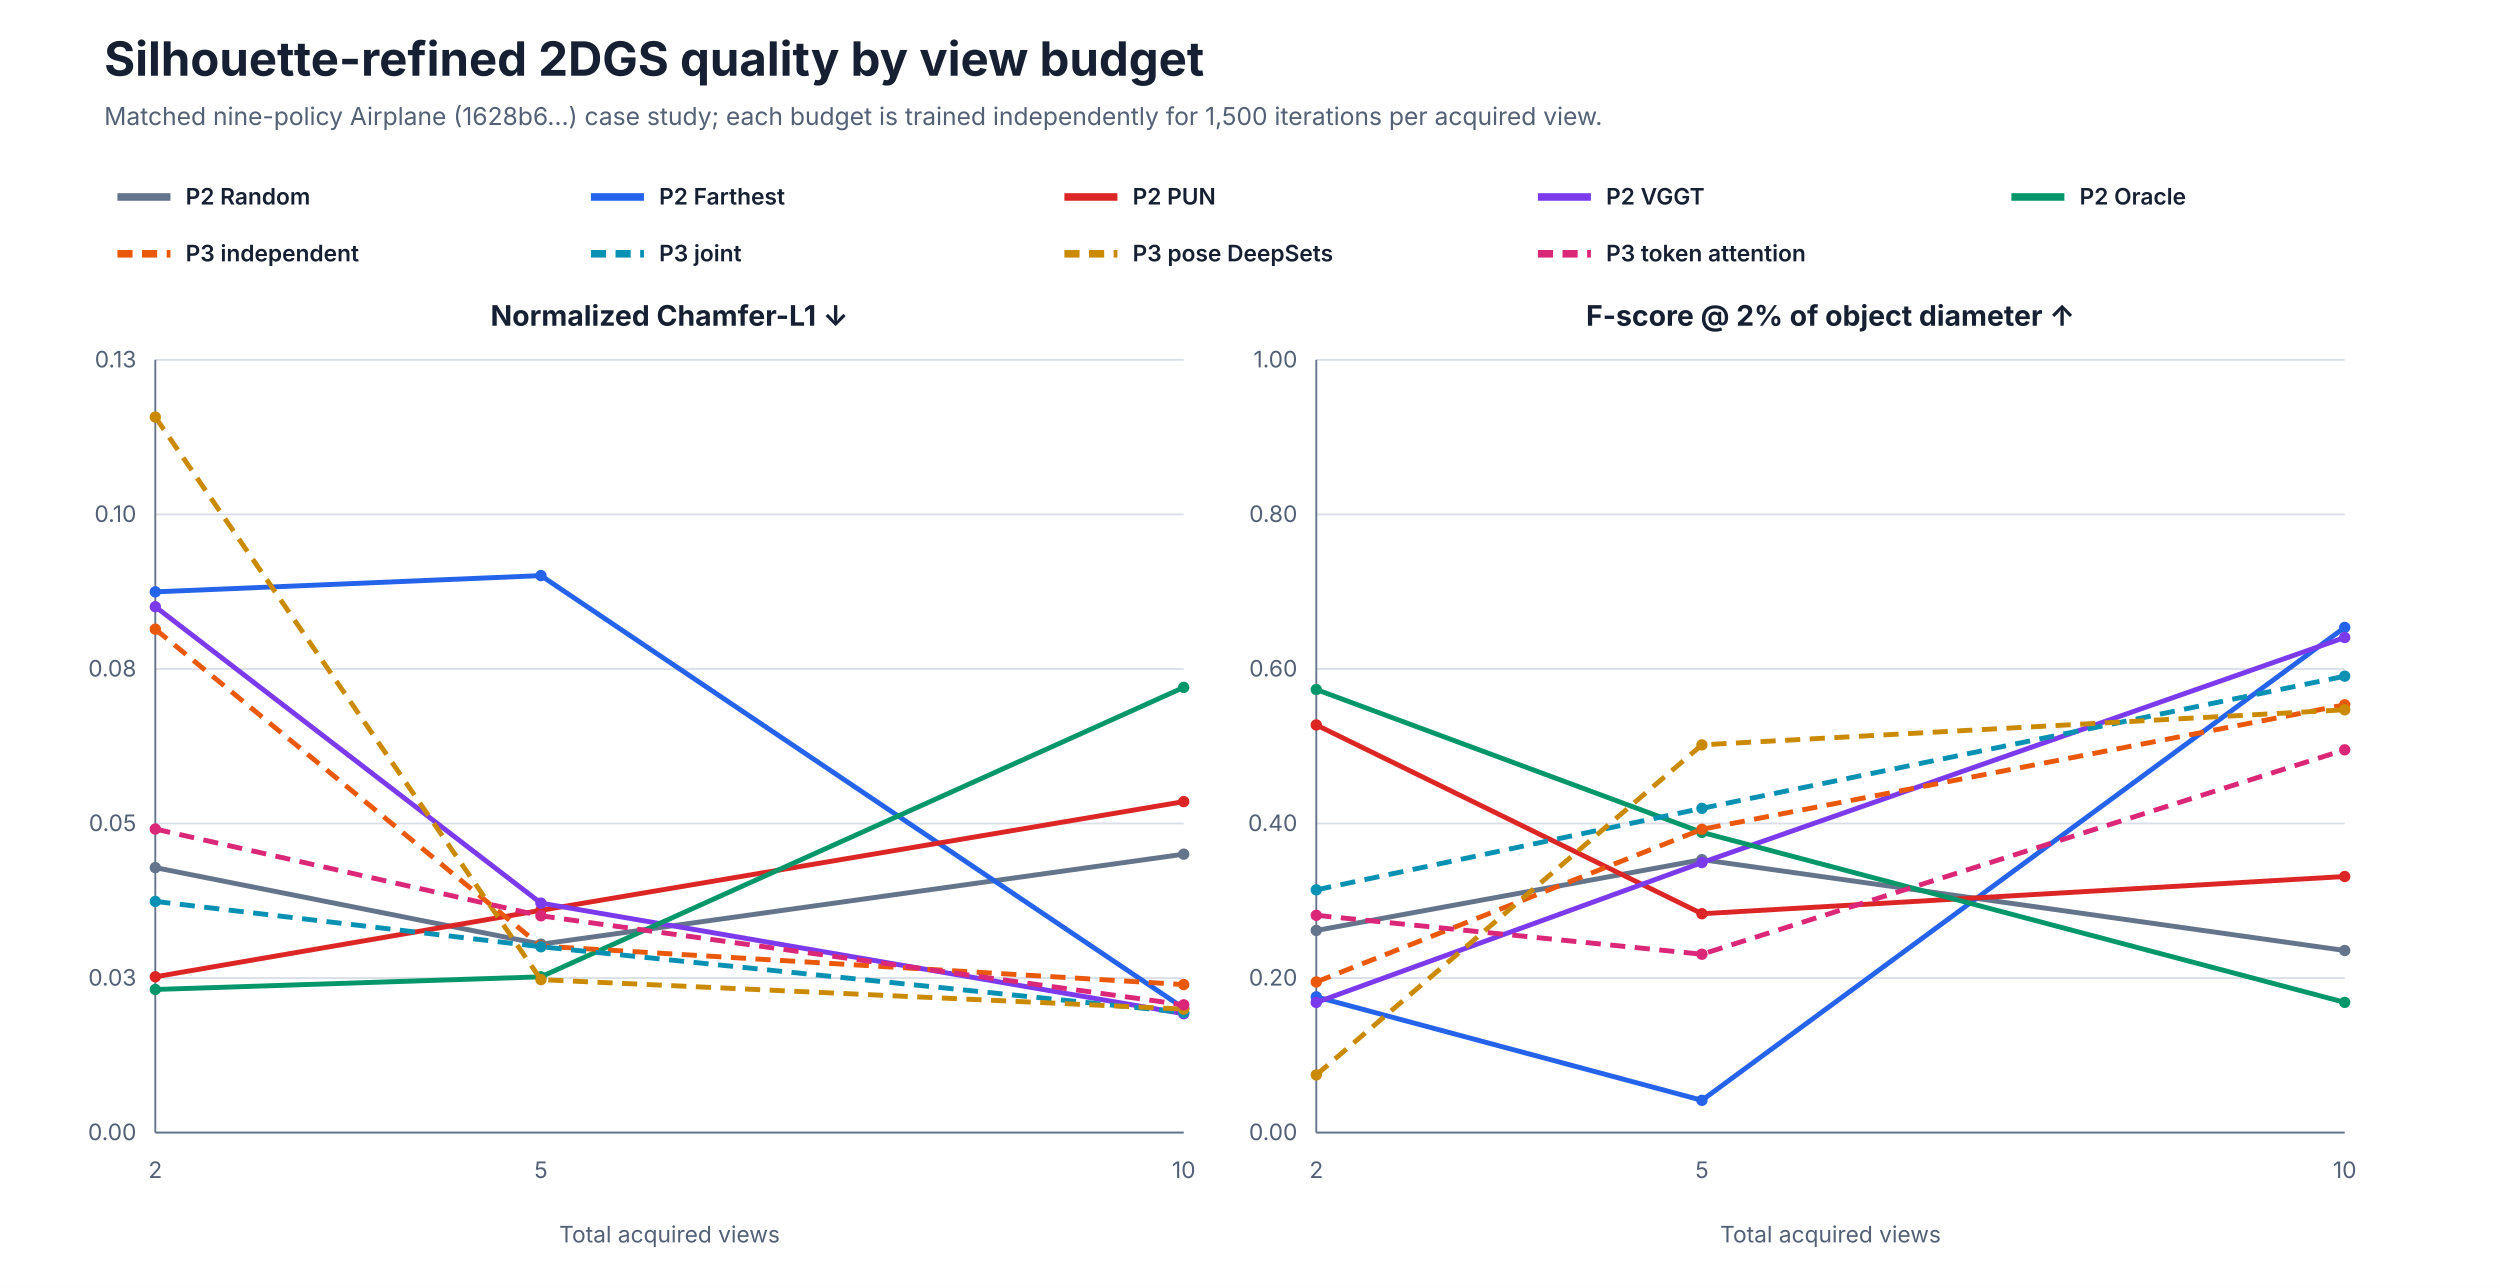
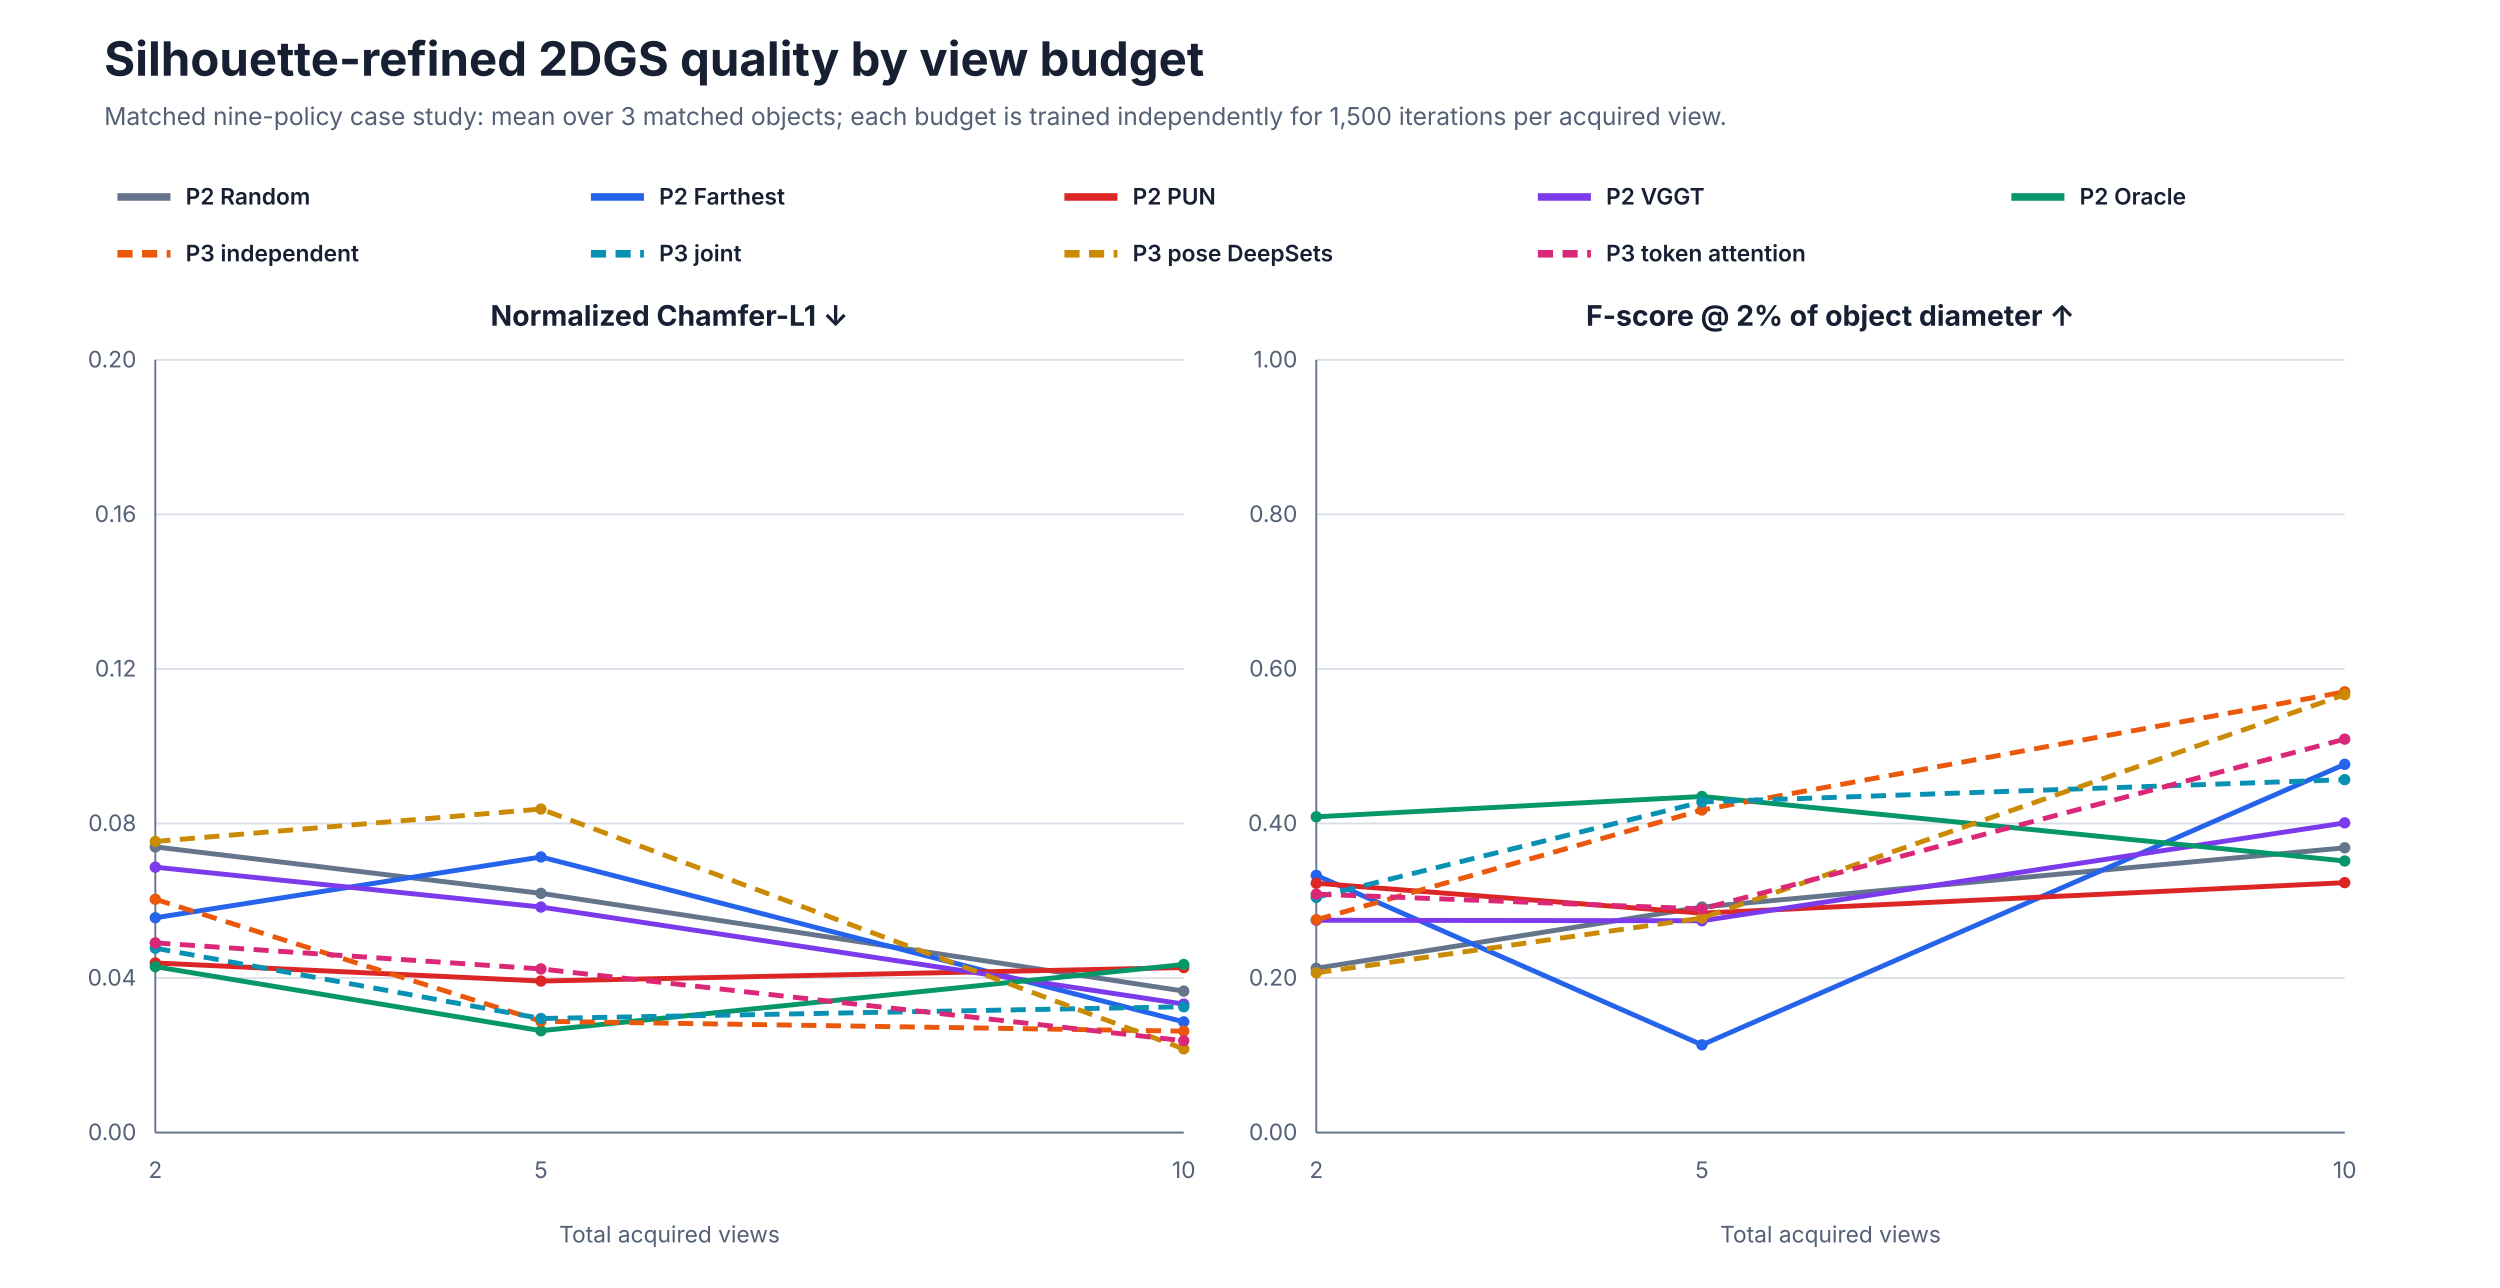
<svg xmlns="http://www.w3.org/2000/svg" width="1320" height="680" viewBox="0 0 1320 680">
  <style>
text{font-family:Inter,Arial,sans-serif;fill:#172033}
.title{font-size:25px;font-weight:700}.subtitle{font-size:13px;fill:#536076}
.axis{font-size:12px;fill:#536076}.legend{font-size:12px;font-weight:600}
.panel{font-size:15px;font-weight:700}.grid{stroke:#d9dee8;stroke-width:1}
</style>
  <rect width="100%" height="100%" fill="#ffffff" />
  <text x="55" y="40" class="title">Silhouette-refined 2DGS quality by view budget</text>
-   <text x="55" y="66" class="subtitle">Matched nine-policy Airplane (1628b6…) case study; each budget is trained independently for 1,500 iterations per acquired view.</text>
+   <text x="55" y="66" class="subtitle">Matched nine-policy case study: mean over 3 matched objects; each budget is trained independently for 1,500 iterations per acquired view.</text>
  <line x1="62" y1="104" x2="90" y2="104" stroke="#64748b" stroke-width="4" />
  <text x="98" y="108" class="legend">P2 Random</text>
  <line x1="312" y1="104" x2="340" y2="104" stroke="#2563eb" stroke-width="4" />
  <text x="348" y="108" class="legend">P2 Farthest</text>
  <line x1="562" y1="104" x2="590" y2="104" stroke="#dc2626" stroke-width="4" />
  <text x="598" y="108" class="legend">P2 PUN</text>
  <line x1="812" y1="104" x2="840" y2="104" stroke="#7c3aed" stroke-width="4" />
  <text x="848" y="108" class="legend">P2 VGGT</text>
  <line x1="1062" y1="104" x2="1090" y2="104" stroke="#059669" stroke-width="4" />
  <text x="1098" y="108" class="legend">P2 Oracle</text>
  <line x1="62" y1="134" x2="90" y2="134" stroke="#ea580c" stroke-width="4" stroke-dasharray="8 5" />
  <text x="98" y="138" class="legend">P3 independent</text>
  <line x1="312" y1="134" x2="340" y2="134" stroke="#0891b2" stroke-width="4" stroke-dasharray="8 5" />
  <text x="348" y="138" class="legend">P3 joint</text>
  <line x1="562" y1="134" x2="590" y2="134" stroke="#ca8a04" stroke-width="4" stroke-dasharray="8 5" />
  <text x="598" y="138" class="legend">P3 pose DeepSets</text>
  <line x1="812" y1="134" x2="840" y2="134" stroke="#db2777" stroke-width="4" stroke-dasharray="8 5" />
  <text x="848" y="138" class="legend">P3 token attention</text>
  <text x="353.50" y="172.0" class="panel" text-anchor="middle">Normalized Chamfer-L1 ↓</text>
  <line x1="82.00" y1="598.00" x2="625.00" y2="598.00" class="grid" />
  <text x="72.00" y="602.00" class="axis" text-anchor="end">0.00</text>
  <line x1="82.00" y1="516.40" x2="625.00" y2="516.40" class="grid" />
-   <text x="72.00" y="520.40" class="axis" text-anchor="end">0.03</text>
+   <text x="72.00" y="520.40" class="axis" text-anchor="end">0.04</text>
  <line x1="82.00" y1="434.80" x2="625.00" y2="434.80" class="grid" />
-   <text x="72.00" y="438.80" class="axis" text-anchor="end">0.05</text>
+   <text x="72.00" y="438.80" class="axis" text-anchor="end">0.08</text>
  <line x1="82.00" y1="353.20" x2="625.00" y2="353.20" class="grid" />
-   <text x="72.00" y="357.20" class="axis" text-anchor="end">0.08</text>
+   <text x="72.00" y="357.20" class="axis" text-anchor="end">0.12</text>
  <line x1="82.00" y1="271.60" x2="625.00" y2="271.60" class="grid" />
-   <text x="72.00" y="275.60" class="axis" text-anchor="end">0.10</text>
+   <text x="72.00" y="275.60" class="axis" text-anchor="end">0.16</text>
  <line x1="82.00" y1="190.00" x2="625.00" y2="190.00" class="grid" />
-   <text x="72.00" y="194.00" class="axis" text-anchor="end">0.13</text>
+   <text x="72.00" y="194.00" class="axis" text-anchor="end">0.20</text>
  <line x1="82.00" y1="190.0" x2="82.00" y2="598.00" stroke="#64748b" />
  <line x1="82.00" y1="598.00" x2="625.00" y2="598.00" stroke="#64748b" />
  <text x="82.00" y="622.00" class="axis" text-anchor="middle">2</text>
  <text x="285.62" y="622.00" class="axis" text-anchor="middle">5</text>
  <text x="625.00" y="622.00" class="axis" text-anchor="middle">10</text>
  <text x="353.50" y="656" class="axis" text-anchor="middle">Total acquired views</text>
-   <polyline points="82.00,458.11 285.62,498.53 625.00,451.00" fill="none" stroke="#64748b" stroke-width="2.6" stroke-linejoin="round" />
-   <circle cx="82.00" cy="458.11" r="3" fill="#64748b" />
-   <circle cx="285.62" cy="498.53" r="3" fill="#64748b" />
-   <circle cx="625.00" cy="451.00" r="3" fill="#64748b" />
-   <polyline points="82.00,312.49 285.62,303.92 625.00,532.35" fill="none" stroke="#2563eb" stroke-width="2.6" stroke-linejoin="round" />
-   <circle cx="82.00" cy="312.49" r="3" fill="#2563eb" />
-   <circle cx="285.62" cy="303.92" r="3" fill="#2563eb" />
-   <circle cx="625.00" cy="532.35" r="3" fill="#2563eb" />
-   <polyline points="82.00,515.74 285.62,480.64 625.00,423.25" fill="none" stroke="#dc2626" stroke-width="2.6" stroke-linejoin="round" />
-   <circle cx="82.00" cy="515.74" r="3" fill="#dc2626" />
-   <circle cx="285.62" cy="480.64" r="3" fill="#dc2626" />
-   <circle cx="625.00" cy="423.25" r="3" fill="#dc2626" />
-   <polyline points="82.00,320.34 285.62,476.86 625.00,535.25" fill="none" stroke="#7c3aed" stroke-width="2.6" stroke-linejoin="round" />
-   <circle cx="82.00" cy="320.34" r="3" fill="#7c3aed" />
-   <circle cx="285.62" cy="476.86" r="3" fill="#7c3aed" />
-   <circle cx="625.00" cy="535.25" r="3" fill="#7c3aed" />
-   <polyline points="82.00,522.44 285.62,515.76 625.00,362.94" fill="none" stroke="#059669" stroke-width="2.6" stroke-linejoin="round" />
-   <circle cx="82.00" cy="522.44" r="3" fill="#059669" />
-   <circle cx="285.62" cy="515.76" r="3" fill="#059669" />
-   <circle cx="625.00" cy="362.94" r="3" fill="#059669" />
-   <polyline points="82.00,332.21 285.62,499.52 625.00,519.85" fill="none" stroke="#ea580c" stroke-width="2.6" stroke-linejoin="round" stroke-dasharray="8 5" />
-   <circle cx="82.00" cy="332.21" r="3" fill="#ea580c" />
-   <circle cx="285.62" cy="499.52" r="3" fill="#ea580c" />
-   <circle cx="625.00" cy="519.85" r="3" fill="#ea580c" />
-   <polyline points="82.00,475.95 285.62,499.89 625.00,534.56" fill="none" stroke="#0891b2" stroke-width="2.6" stroke-linejoin="round" stroke-dasharray="8 5" />
-   <circle cx="82.00" cy="475.95" r="3" fill="#0891b2" />
-   <circle cx="285.62" cy="499.89" r="3" fill="#0891b2" />
-   <circle cx="625.00" cy="534.56" r="3" fill="#0891b2" />
-   <polyline points="82.00,220.22 285.62,517.26 625.00,532.80" fill="none" stroke="#ca8a04" stroke-width="2.6" stroke-linejoin="round" stroke-dasharray="8 5" />
-   <circle cx="82.00" cy="220.22" r="3" fill="#ca8a04" />
-   <circle cx="285.62" cy="517.26" r="3" fill="#ca8a04" />
-   <circle cx="625.00" cy="532.80" r="3" fill="#ca8a04" />
-   <polyline points="82.00,437.74 285.62,483.56 625.00,530.55" fill="none" stroke="#db2777" stroke-width="2.6" stroke-linejoin="round" stroke-dasharray="8 5" />
-   <circle cx="82.00" cy="437.74" r="3" fill="#db2777" />
-   <circle cx="285.62" cy="483.56" r="3" fill="#db2777" />
-   <circle cx="625.00" cy="530.55" r="3" fill="#db2777" />
+   <polyline points="82.00,447.18 285.62,471.69 625.00,523.30" fill="none" stroke="#64748b" stroke-width="2.6" stroke-linejoin="round" />
+   <circle cx="82.00" cy="447.18" r="3" fill="#64748b" />
+   <circle cx="285.62" cy="471.69" r="3" fill="#64748b" />
+   <circle cx="625.00" cy="523.30" r="3" fill="#64748b" />
+   <polyline points="82.00,484.57 285.62,452.48 625.00,539.55" fill="none" stroke="#2563eb" stroke-width="2.6" stroke-linejoin="round" />
+   <circle cx="82.00" cy="484.57" r="3" fill="#2563eb" />
+   <circle cx="285.62" cy="452.48" r="3" fill="#2563eb" />
+   <circle cx="625.00" cy="539.55" r="3" fill="#2563eb" />
+   <polyline points="82.00,508.45 285.62,518.00 625.00,510.88" fill="none" stroke="#dc2626" stroke-width="2.6" stroke-linejoin="round" />
+   <circle cx="82.00" cy="508.45" r="3" fill="#dc2626" />
+   <circle cx="285.62" cy="518.00" r="3" fill="#dc2626" />
+   <circle cx="625.00" cy="510.88" r="3" fill="#dc2626" />
+   <polyline points="82.00,457.88 285.62,478.93 625.00,530.16" fill="none" stroke="#7c3aed" stroke-width="2.6" stroke-linejoin="round" />
+   <circle cx="82.00" cy="457.88" r="3" fill="#7c3aed" />
+   <circle cx="285.62" cy="478.93" r="3" fill="#7c3aed" />
+   <circle cx="625.00" cy="530.16" r="3" fill="#7c3aed" />
+   <polyline points="82.00,510.41 285.62,544.21 625.00,509.25" fill="none" stroke="#059669" stroke-width="2.6" stroke-linejoin="round" />
+   <circle cx="82.00" cy="510.41" r="3" fill="#059669" />
+   <circle cx="285.62" cy="544.21" r="3" fill="#059669" />
+   <circle cx="625.00" cy="509.25" r="3" fill="#059669" />
+   <polyline points="82.00,474.82 285.62,539.22 625.00,544.45" fill="none" stroke="#ea580c" stroke-width="2.6" stroke-linejoin="round" stroke-dasharray="8 5" />
+   <circle cx="82.00" cy="474.82" r="3" fill="#ea580c" />
+   <circle cx="285.62" cy="539.22" r="3" fill="#ea580c" />
+   <circle cx="625.00" cy="544.45" r="3" fill="#ea580c" />
+   <polyline points="82.00,500.65 285.62,537.78 625.00,531.57" fill="none" stroke="#0891b2" stroke-width="2.6" stroke-linejoin="round" stroke-dasharray="8 5" />
+   <circle cx="82.00" cy="500.65" r="3" fill="#0891b2" />
+   <circle cx="285.62" cy="537.78" r="3" fill="#0891b2" />
+   <circle cx="625.00" cy="531.57" r="3" fill="#0891b2" />
+   <polyline points="82.00,444.29 285.62,427.18 625.00,553.83" fill="none" stroke="#ca8a04" stroke-width="2.6" stroke-linejoin="round" stroke-dasharray="8 5" />
+   <circle cx="82.00" cy="444.29" r="3" fill="#ca8a04" />
+   <circle cx="285.62" cy="427.18" r="3" fill="#ca8a04" />
+   <circle cx="625.00" cy="553.83" r="3" fill="#ca8a04" />
+   <polyline points="82.00,497.85 285.62,511.59 625.00,549.54" fill="none" stroke="#db2777" stroke-width="2.6" stroke-linejoin="round" stroke-dasharray="8 5" />
+   <circle cx="82.00" cy="497.85" r="3" fill="#db2777" />
+   <circle cx="285.62" cy="511.59" r="3" fill="#db2777" />
+   <circle cx="625.00" cy="549.54" r="3" fill="#db2777" />
  <text x="966.50" y="172.0" class="panel" text-anchor="middle">F-score @ 2% of object diameter ↑</text>
  <line x1="695.00" y1="598.00" x2="1238.00" y2="598.00" class="grid" />
  <text x="685.00" y="602.00" class="axis" text-anchor="end">0.00</text>
  <line x1="695.00" y1="516.40" x2="1238.00" y2="516.40" class="grid" />
  <text x="685.00" y="520.40" class="axis" text-anchor="end">0.20</text>
  <line x1="695.00" y1="434.80" x2="1238.00" y2="434.80" class="grid" />
  <text x="685.00" y="438.80" class="axis" text-anchor="end">0.40</text>
  <line x1="695.00" y1="353.20" x2="1238.00" y2="353.20" class="grid" />
  <text x="685.00" y="357.20" class="axis" text-anchor="end">0.60</text>
  <line x1="695.00" y1="271.60" x2="1238.00" y2="271.60" class="grid" />
  <text x="685.00" y="275.60" class="axis" text-anchor="end">0.80</text>
  <line x1="695.00" y1="190.00" x2="1238.00" y2="190.00" class="grid" />
  <text x="685.00" y="194.00" class="axis" text-anchor="end">1.00</text>
  <line x1="695.00" y1="190.0" x2="695.00" y2="598.00" stroke="#64748b" />
  <line x1="695.00" y1="598.00" x2="1238.00" y2="598.00" stroke="#64748b" />
  <text x="695.00" y="622.00" class="axis" text-anchor="middle">2</text>
  <text x="898.62" y="622.00" class="axis" text-anchor="middle">5</text>
  <text x="1238.00" y="622.00" class="axis" text-anchor="middle">10</text>
  <text x="966.50" y="656" class="axis" text-anchor="middle">Total acquired views</text>
-   <polyline points="695.00,491.28 898.62,453.89 1238.00,501.87" fill="none" stroke="#64748b" stroke-width="2.6" stroke-linejoin="round" />
-   <circle cx="695.00" cy="491.28" r="3" fill="#64748b" />
-   <circle cx="898.62" cy="453.89" r="3" fill="#64748b" />
-   <circle cx="1238.00" cy="501.87" r="3" fill="#64748b" />
-   <polyline points="695.00,526.35 898.62,580.97 1238.00,331.28" fill="none" stroke="#2563eb" stroke-width="2.6" stroke-linejoin="round" />
-   <circle cx="695.00" cy="526.35" r="3" fill="#2563eb" />
-   <circle cx="898.62" cy="580.97" r="3" fill="#2563eb" />
-   <circle cx="1238.00" cy="331.28" r="3" fill="#2563eb" />
-   <polyline points="695.00,382.77 898.62,482.45 1238.00,462.79" fill="none" stroke="#dc2626" stroke-width="2.6" stroke-linejoin="round" />
-   <circle cx="695.00" cy="382.77" r="3" fill="#dc2626" />
-   <circle cx="898.62" cy="482.45" r="3" fill="#dc2626" />
-   <circle cx="1238.00" cy="462.79" r="3" fill="#dc2626" />
-   <polyline points="695.00,529.28 898.62,455.44 1238.00,336.60" fill="none" stroke="#7c3aed" stroke-width="2.6" stroke-linejoin="round" />
-   <circle cx="695.00" cy="529.28" r="3" fill="#7c3aed" />
-   <circle cx="898.62" cy="455.44" r="3" fill="#7c3aed" />
-   <circle cx="1238.00" cy="336.60" r="3" fill="#7c3aed" />
-   <polyline points="695.00,364.07 898.62,439.50 1238.00,529.25" fill="none" stroke="#059669" stroke-width="2.6" stroke-linejoin="round" />
-   <circle cx="695.00" cy="364.07" r="3" fill="#059669" />
-   <circle cx="898.62" cy="439.50" r="3" fill="#059669" />
-   <circle cx="1238.00" cy="529.25" r="3" fill="#059669" />
-   <polyline points="695.00,518.48 898.62,437.86 1238.00,372.14" fill="none" stroke="#ea580c" stroke-width="2.6" stroke-linejoin="round" stroke-dasharray="8 5" />
-   <circle cx="695.00" cy="518.48" r="3" fill="#ea580c" />
-   <circle cx="898.62" cy="437.86" r="3" fill="#ea580c" />
-   <circle cx="1238.00" cy="372.14" r="3" fill="#ea580c" />
-   <polyline points="695.00,469.84 898.62,426.81 1238.00,357.02" fill="none" stroke="#0891b2" stroke-width="2.6" stroke-linejoin="round" stroke-dasharray="8 5" />
-   <circle cx="695.00" cy="469.84" r="3" fill="#0891b2" />
-   <circle cx="898.62" cy="426.81" r="3" fill="#0891b2" />
-   <circle cx="1238.00" cy="357.02" r="3" fill="#0891b2" />
-   <polyline points="695.00,567.54 898.62,393.28 1238.00,374.77" fill="none" stroke="#ca8a04" stroke-width="2.6" stroke-linejoin="round" stroke-dasharray="8 5" />
-   <circle cx="695.00" cy="567.54" r="3" fill="#ca8a04" />
-   <circle cx="898.62" cy="393.28" r="3" fill="#ca8a04" />
-   <circle cx="1238.00" cy="374.77" r="3" fill="#ca8a04" />
-   <polyline points="695.00,483.29 898.62,503.84 1238.00,395.91" fill="none" stroke="#db2777" stroke-width="2.6" stroke-linejoin="round" stroke-dasharray="8 5" />
-   <circle cx="695.00" cy="483.29" r="3" fill="#db2777" />
-   <circle cx="898.62" cy="503.84" r="3" fill="#db2777" />
-   <circle cx="1238.00" cy="395.91" r="3" fill="#db2777" />
+   <polyline points="695.00,511.24 898.62,478.92 1238.00,447.64" fill="none" stroke="#64748b" stroke-width="2.6" stroke-linejoin="round" />
+   <circle cx="695.00" cy="511.24" r="3" fill="#64748b" />
+   <circle cx="898.62" cy="478.92" r="3" fill="#64748b" />
+   <circle cx="1238.00" cy="447.64" r="3" fill="#64748b" />
+   <polyline points="695.00,462.19 898.62,551.68 1238.00,403.57" fill="none" stroke="#2563eb" stroke-width="2.6" stroke-linejoin="round" />
+   <circle cx="695.00" cy="462.19" r="3" fill="#2563eb" />
+   <circle cx="898.62" cy="551.68" r="3" fill="#2563eb" />
+   <circle cx="1238.00" cy="403.57" r="3" fill="#2563eb" />
+   <polyline points="695.00,466.36 898.62,482.16 1238.00,466.05" fill="none" stroke="#dc2626" stroke-width="2.6" stroke-linejoin="round" />
+   <circle cx="695.00" cy="466.36" r="3" fill="#dc2626" />
+   <circle cx="898.62" cy="482.16" r="3" fill="#dc2626" />
+   <circle cx="1238.00" cy="466.05" r="3" fill="#dc2626" />
+   <polyline points="695.00,485.89 898.62,486.16 1238.00,434.48" fill="none" stroke="#7c3aed" stroke-width="2.6" stroke-linejoin="round" />
+   <circle cx="695.00" cy="485.89" r="3" fill="#7c3aed" />
+   <circle cx="898.62" cy="486.16" r="3" fill="#7c3aed" />
+   <circle cx="1238.00" cy="434.48" r="3" fill="#7c3aed" />
+   <polyline points="695.00,431.25 898.62,420.53 1238.00,454.61" fill="none" stroke="#059669" stroke-width="2.6" stroke-linejoin="round" />
+   <circle cx="695.00" cy="431.25" r="3" fill="#059669" />
+   <circle cx="898.62" cy="420.53" r="3" fill="#059669" />
+   <circle cx="1238.00" cy="454.61" r="3" fill="#059669" />
+   <polyline points="695.00,485.63 898.62,427.69 1238.00,365.28" fill="none" stroke="#ea580c" stroke-width="2.6" stroke-linejoin="round" stroke-dasharray="8 5" />
+   <circle cx="695.00" cy="485.63" r="3" fill="#ea580c" />
+   <circle cx="898.62" cy="427.69" r="3" fill="#ea580c" />
+   <circle cx="1238.00" cy="365.28" r="3" fill="#ea580c" />
+   <polyline points="695.00,473.80 898.62,423.43 1238.00,411.66" fill="none" stroke="#0891b2" stroke-width="2.6" stroke-linejoin="round" stroke-dasharray="8 5" />
+   <circle cx="695.00" cy="473.80" r="3" fill="#0891b2" />
+   <circle cx="898.62" cy="423.43" r="3" fill="#0891b2" />
+   <circle cx="1238.00" cy="411.66" r="3" fill="#0891b2" />
+   <polyline points="695.00,513.67 898.62,484.73 1238.00,366.78" fill="none" stroke="#ca8a04" stroke-width="2.6" stroke-linejoin="round" stroke-dasharray="8 5" />
+   <circle cx="695.00" cy="513.67" r="3" fill="#ca8a04" />
+   <circle cx="898.62" cy="484.73" r="3" fill="#ca8a04" />
+   <circle cx="1238.00" cy="366.78" r="3" fill="#ca8a04" />
+   <polyline points="695.00,472.10 898.62,479.90 1238.00,390.26" fill="none" stroke="#db2777" stroke-width="2.6" stroke-linejoin="round" stroke-dasharray="8 5" />
+   <circle cx="695.00" cy="472.10" r="3" fill="#db2777" />
+   <circle cx="898.62" cy="479.90" r="3" fill="#db2777" />
+   <circle cx="1238.00" cy="390.26" r="3" fill="#db2777" />
</svg>
